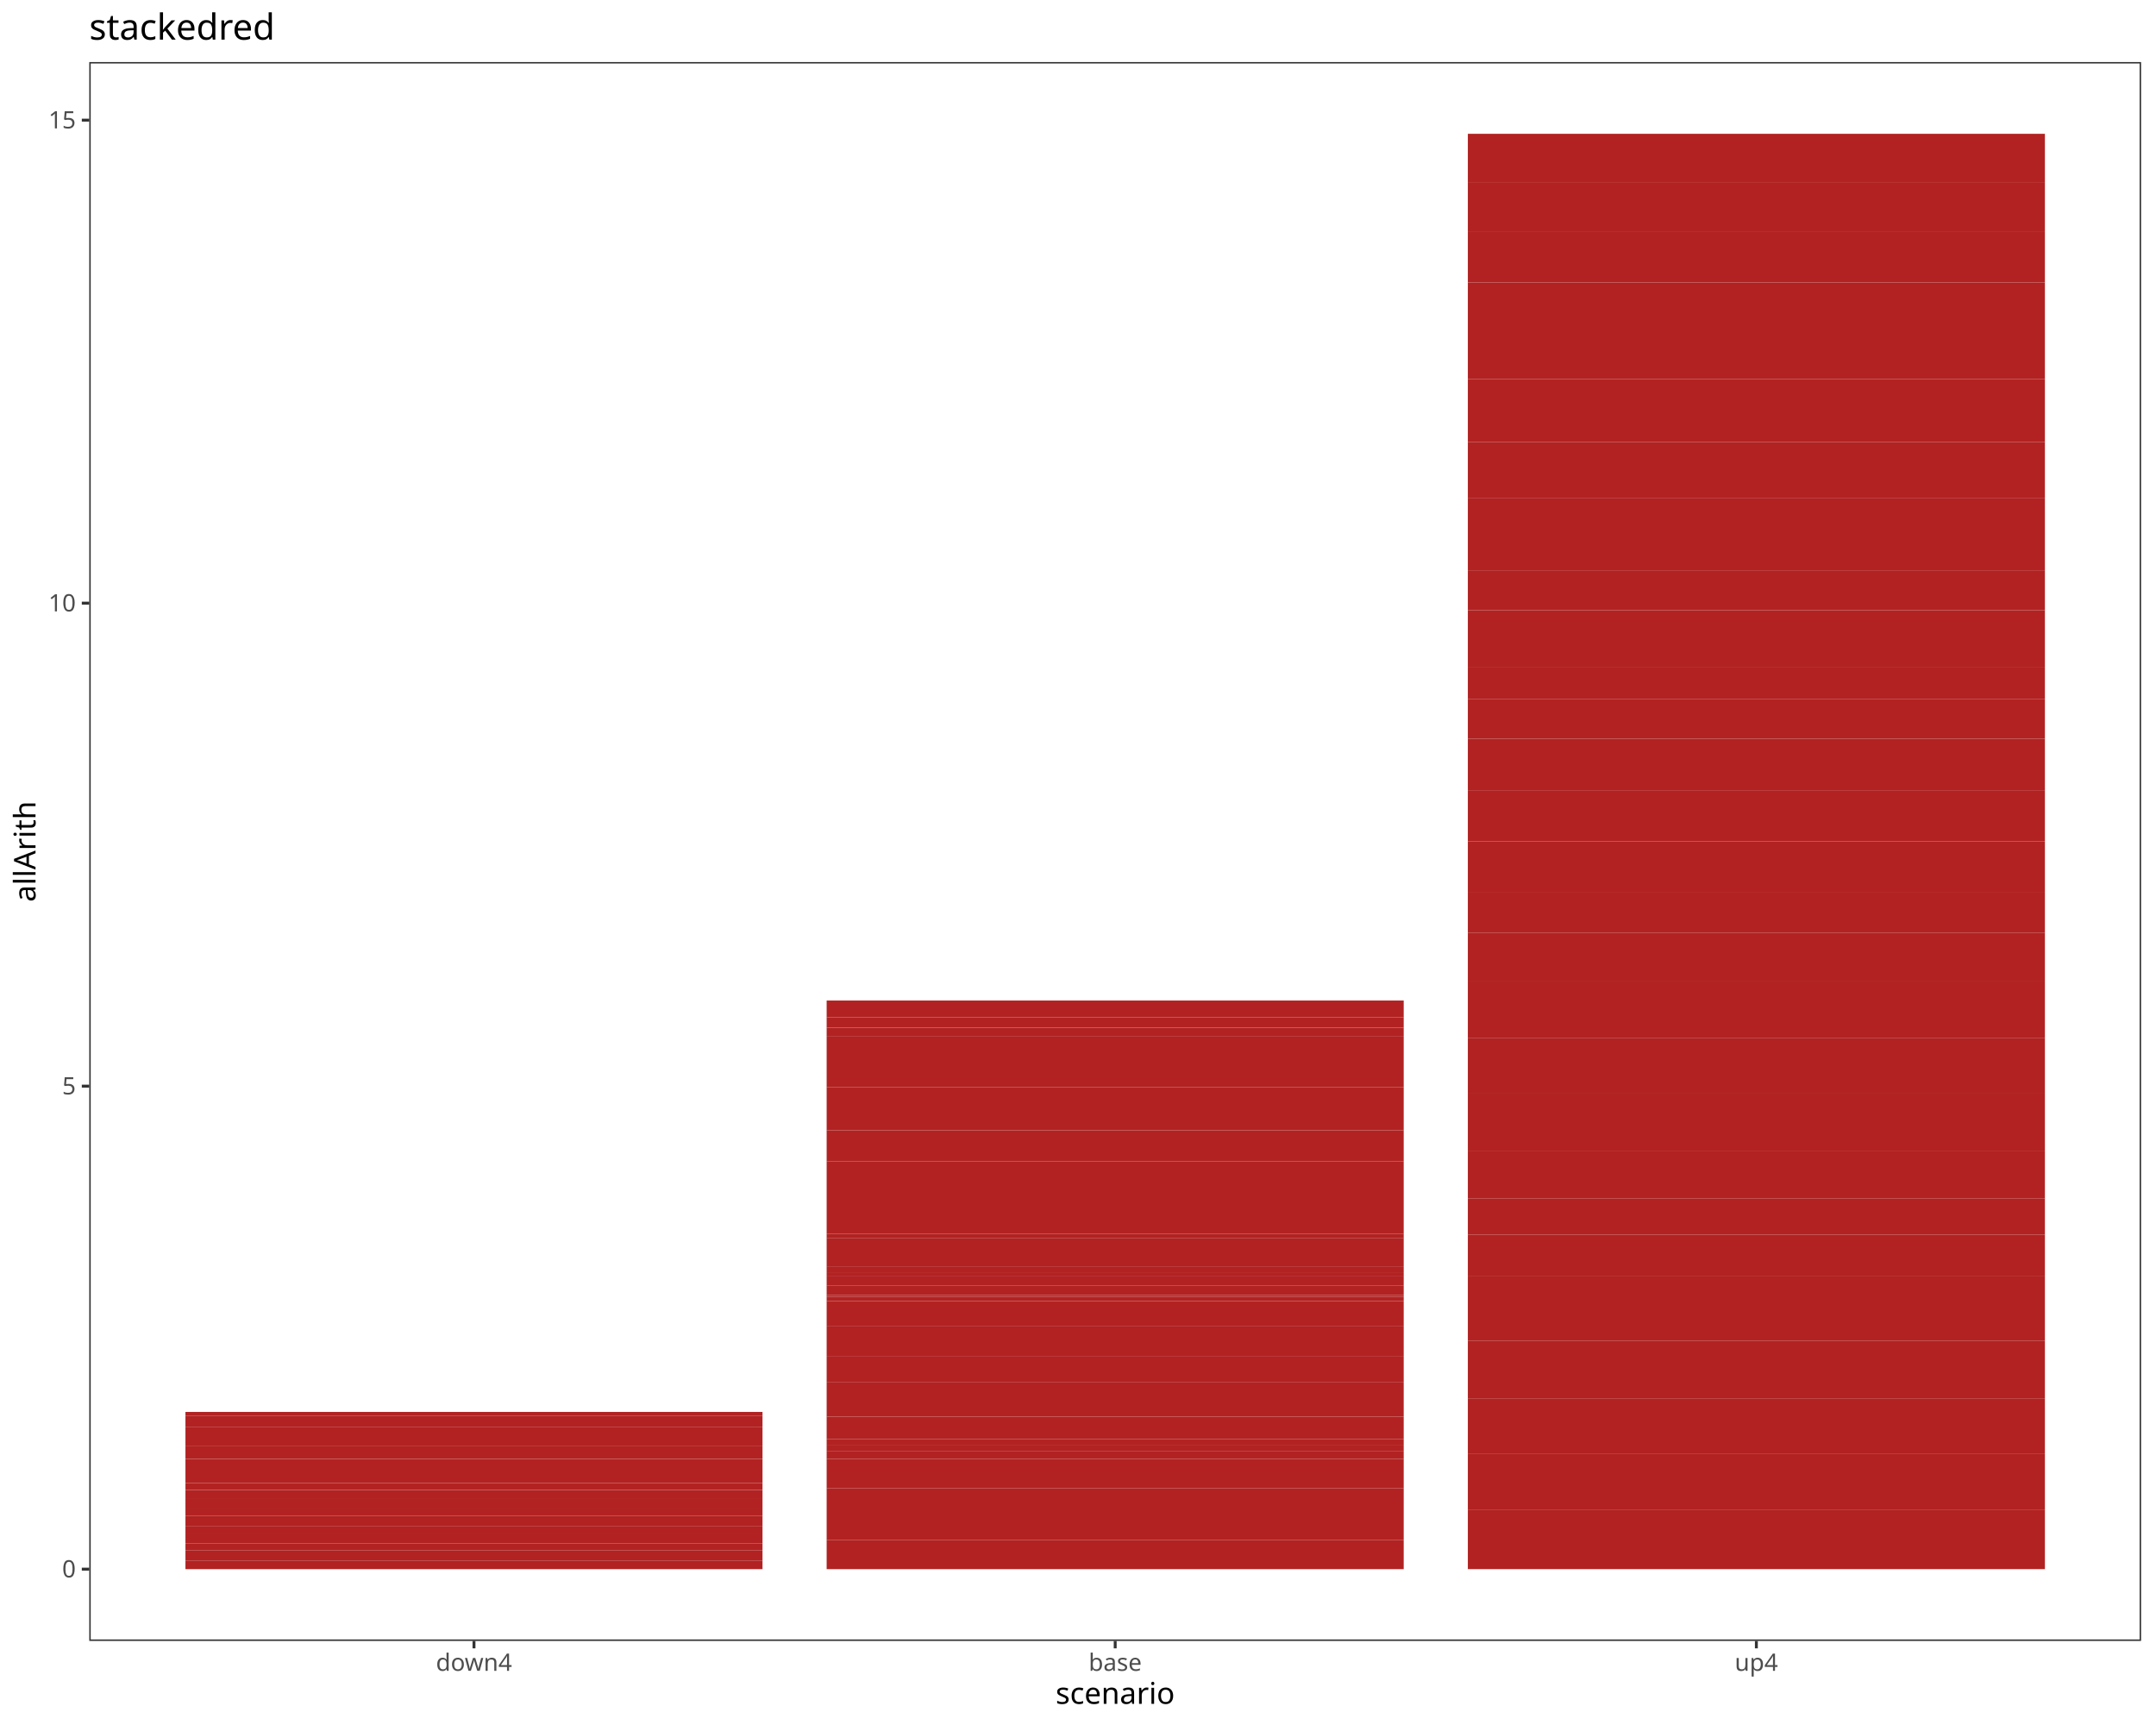
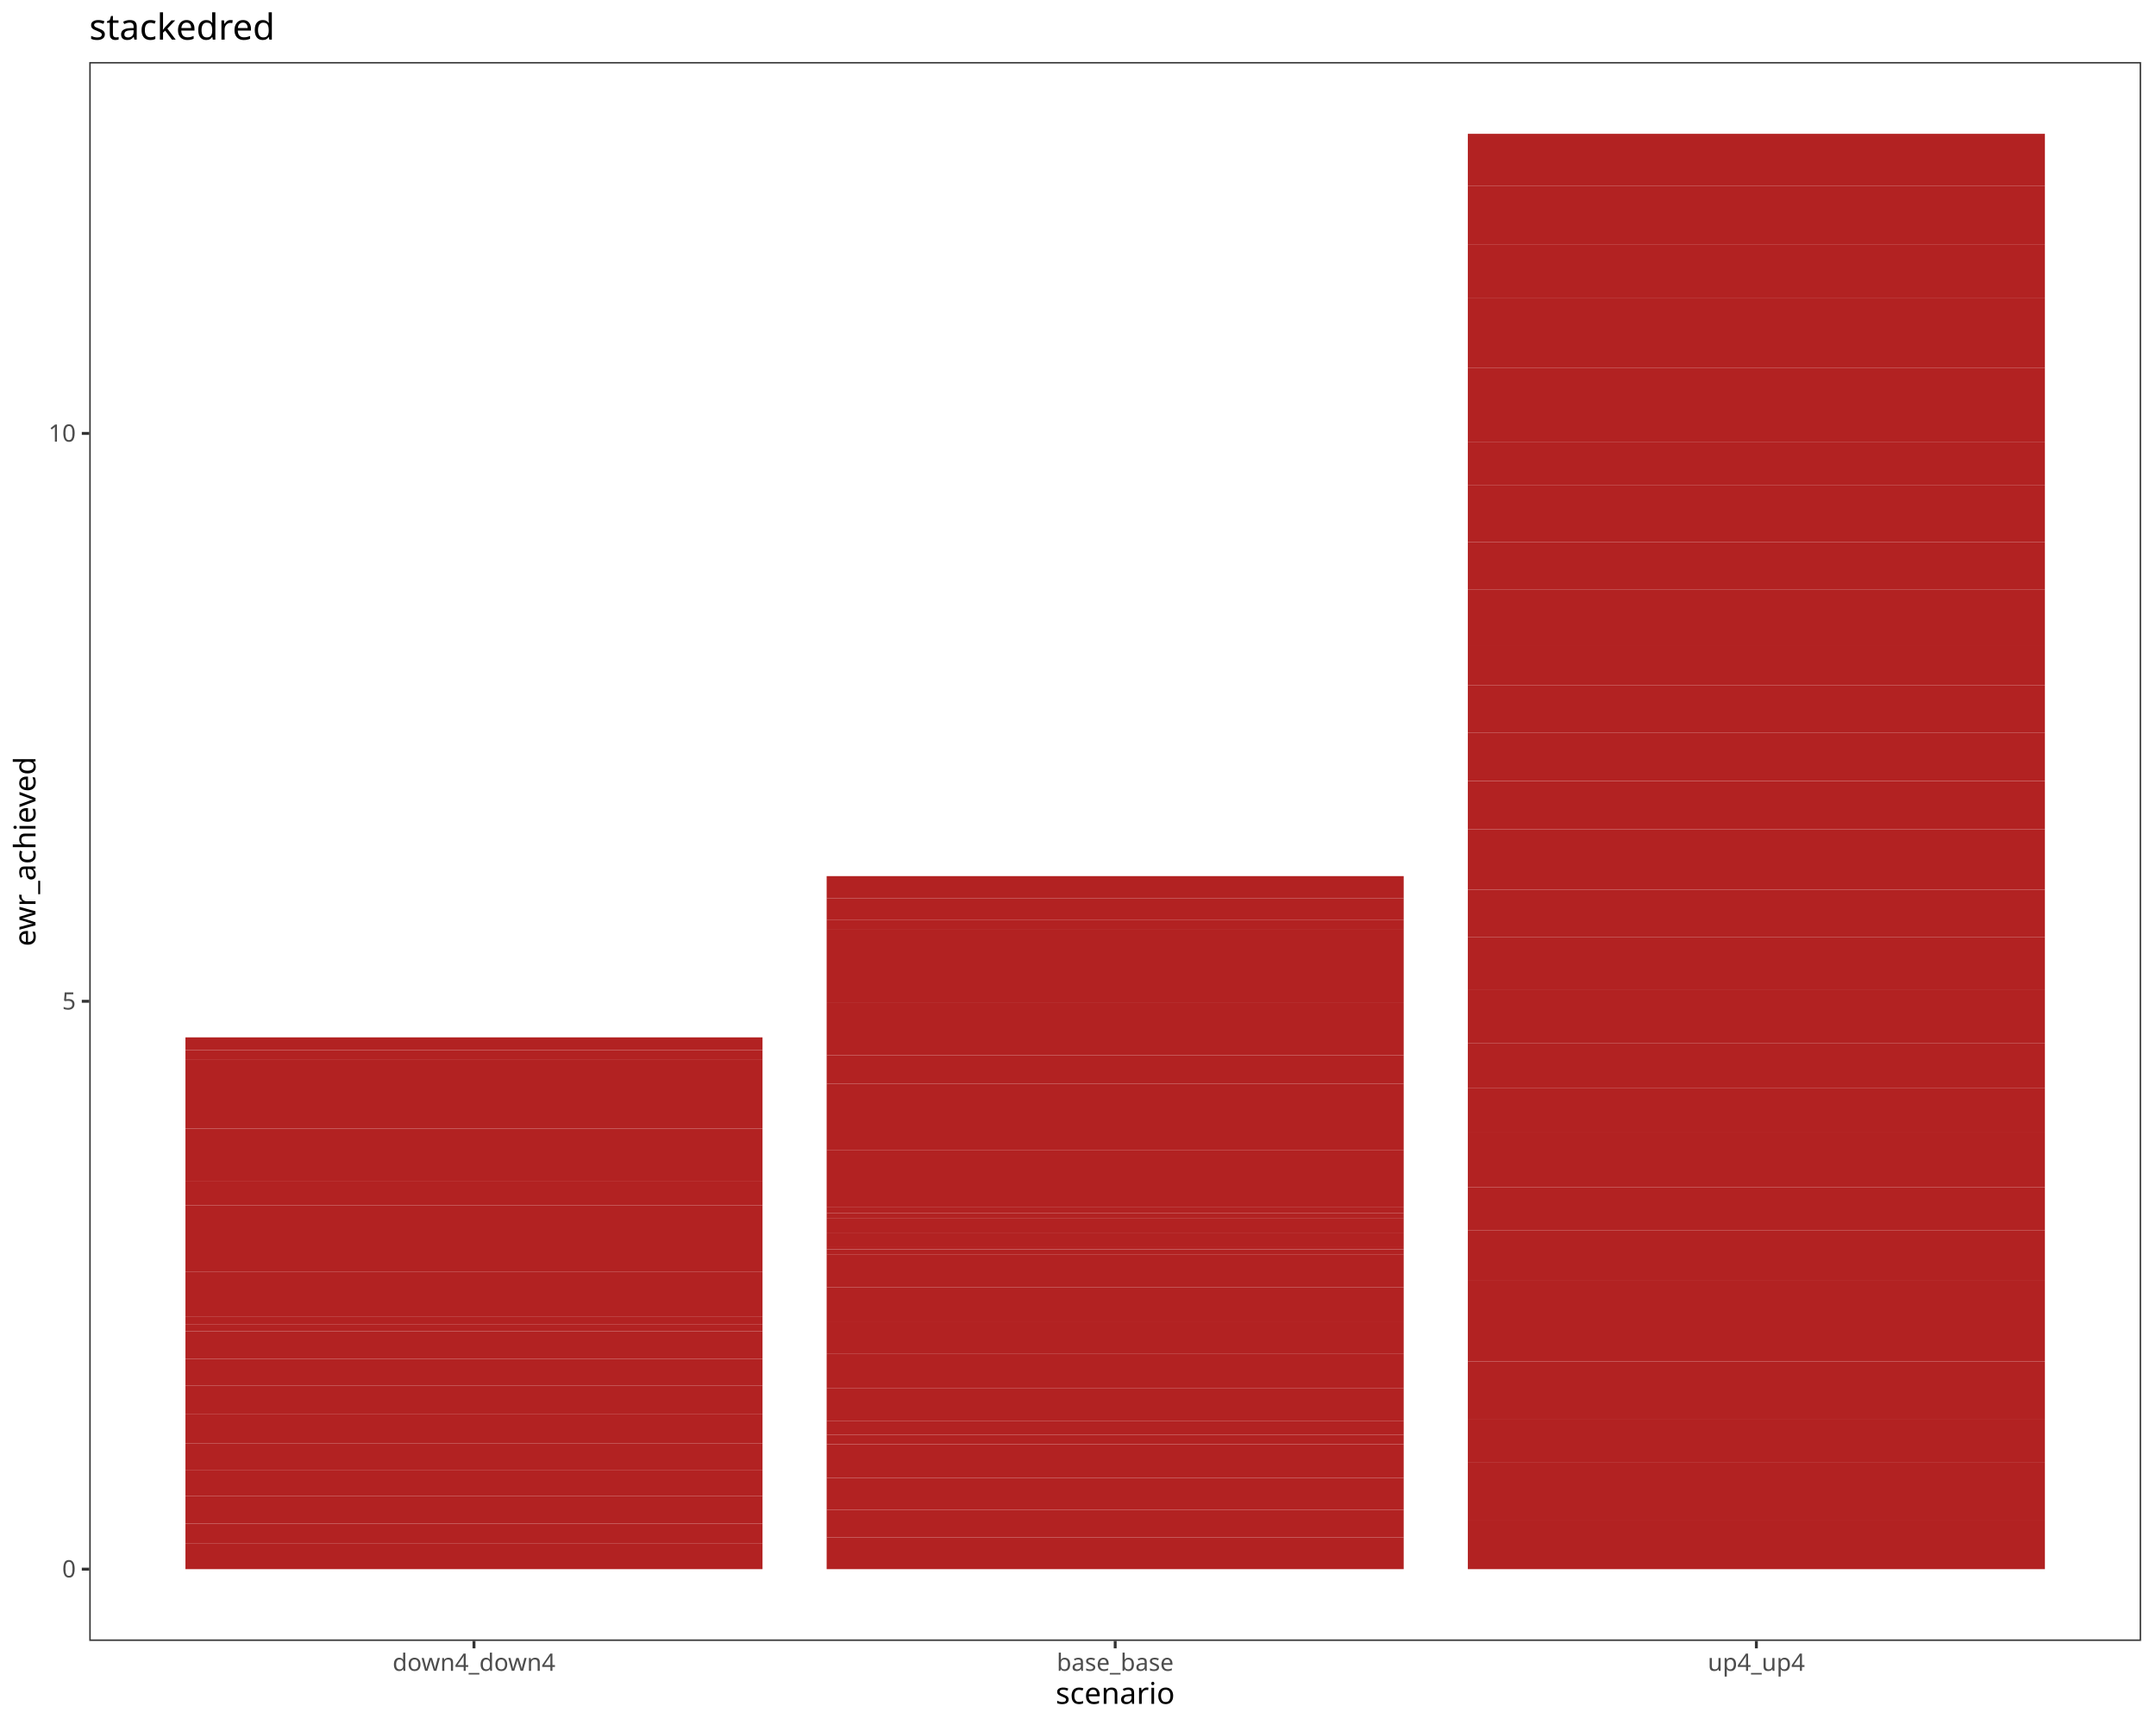
<svg xmlns="http://www.w3.org/2000/svg" class="svglite" data-engine-version="2.0" width="720.00pt" height="576.00pt" viewBox="0 0 720.00 576.00">
  <defs>
    <style type="text/css">
    .svglite line, .svglite polyline, .svglite polygon, .svglite path, .svglite rect, .svglite circle {
      fill: none;
      stroke: #000000;
      stroke-linecap: round;
      stroke-linejoin: round;
      stroke-miterlimit: 10.00;
    }
  </style>
  </defs>
  <rect width="100%" height="100%" style="stroke: none; fill: #FFFFFF;" />
  <defs>
    <clipPath id="cpMC4wMHw3MjAuMDB8MC4wMHw1NzYuMDA=">
      <rect x="0.00" y="0.00" width="720.00" height="576.00" />
    </clipPath>
  </defs>
  <g clip-path="url(#cpMC4wMHw3MjAuMDB8MC4wMHw1NzYuMDA=)">
    <rect x="0" y="0.00" width="720.00" height="576.00" style="stroke-width: 0.97; stroke: #FFFFFF; fill: #FFFFFF;" />
  </g>
  <defs>
    <clipPath id="cpMjkuODF8NzE1LjAyfDIwLjcxfDU0Ny45Mg==">
      <rect x="29.81" y="20.71" width="685.21" height="527.21" />
    </clipPath>
  </defs>
  <g clip-path="url(#cpMjkuODF8NzE1LjAyfDIwLjcxfDU0Ny45Mg==)">
    <rect x="29.81" y="20.71" width="685.21" height="527.21" style="stroke-width: 0.97; stroke: none; fill: #FFFFFF;" />
-     <rect x="276.06" y="514.29" width="192.71" height="9.67" style="stroke-width: 1.07; stroke: none; stroke-linecap: butt; stroke-linejoin: miter; fill: #B22222;" />
-     <rect x="276.06" y="505.44" width="192.71" height="8.84" style="stroke-width: 1.07; stroke: none; stroke-linecap: butt; stroke-linejoin: miter; fill: #B22222;" />
-     <rect x="276.06" y="496.90" width="192.71" height="8.54" style="stroke-width: 1.07; stroke: none; stroke-linecap: butt; stroke-linejoin: miter; fill: #B22222;" />
-     <rect x="276.06" y="487.17" width="192.71" height="9.73" style="stroke-width: 1.07; stroke: none; stroke-linecap: butt; stroke-linejoin: miter; fill: #B22222;" />
-     <rect x="276.06" y="484.47" width="192.71" height="2.70" style="stroke-width: 1.07; stroke: none; stroke-linecap: butt; stroke-linejoin: miter; fill: #B22222;" />
-     <rect x="276.06" y="482.67" width="192.71" height="1.80" style="stroke-width: 1.07; stroke: none; stroke-linecap: butt; stroke-linejoin: miter; fill: #B22222;" />
-     <rect x="276.06" y="480.52" width="192.71" height="2.15" style="stroke-width: 1.07; stroke: none; stroke-linecap: butt; stroke-linejoin: miter; fill: #B22222;" />
-     <rect x="276.06" y="473.05" width="192.71" height="7.48" style="stroke-width: 1.07; stroke: none; stroke-linecap: butt; stroke-linejoin: miter; fill: #B22222;" />
-     <rect x="276.06" y="461.43" width="192.71" height="11.62" style="stroke-width: 1.07; stroke: none; stroke-linecap: butt; stroke-linejoin: miter; fill: #B22222;" />
-     <rect x="276.06" y="452.99" width="192.71" height="8.44" style="stroke-width: 1.07; stroke: none; stroke-linecap: butt; stroke-linejoin: miter; fill: #B22222;" />
-     <rect x="276.06" y="442.70" width="192.71" height="10.29" style="stroke-width: 1.07; stroke: none; stroke-linecap: butt; stroke-linejoin: miter; fill: #B22222;" />
-     <rect x="276.06" y="434.44" width="192.71" height="8.26" style="stroke-width: 1.07; stroke: none; stroke-linecap: butt; stroke-linejoin: miter; fill: #B22222;" />
-     <rect x="276.06" y="433.03" width="192.71" height="1.41" style="stroke-width: 1.07; stroke: none; stroke-linecap: butt; stroke-linejoin: miter; fill: #B22222;" />
-     <rect x="276.06" y="432.43" width="192.71" height="0.60" style="stroke-width: 1.07; stroke: none; stroke-linecap: butt; stroke-linejoin: miter; fill: #B22222;" />
-     <rect x="276.06" y="429.33" width="192.71" height="3.11" style="stroke-width: 1.07; stroke: none; stroke-linecap: butt; stroke-linejoin: miter; fill: #B22222;" />
-     <rect x="276.06" y="426.22" width="192.71" height="3.11" style="stroke-width: 1.07; stroke: none; stroke-linecap: butt; stroke-linejoin: miter; fill: #B22222;" />
-     <rect x="276.06" y="424.81" width="192.71" height="1.41" style="stroke-width: 1.07; stroke: none; stroke-linecap: butt; stroke-linejoin: miter; fill: #B22222;" />
-     <rect x="276.06" y="423.02" width="192.71" height="1.78" style="stroke-width: 1.07; stroke: none; stroke-linecap: butt; stroke-linejoin: miter; fill: #B22222;" />
-     <rect x="276.06" y="413.35" width="192.71" height="9.68" style="stroke-width: 1.07; stroke: none; stroke-linecap: butt; stroke-linejoin: miter; fill: #B22222;" />
-     <rect x="276.06" y="411.94" width="192.71" height="1.41" style="stroke-width: 1.07; stroke: none; stroke-linecap: butt; stroke-linejoin: miter; fill: #B22222;" />
-     <rect x="276.06" y="387.75" width="192.71" height="24.19" style="stroke-width: 1.07; stroke: none; stroke-linecap: butt; stroke-linejoin: miter; fill: #B22222;" />
-     <rect x="276.06" y="377.44" width="192.71" height="10.31" style="stroke-width: 1.07; stroke: none; stroke-linecap: butt; stroke-linejoin: miter; fill: #B22222;" />
-     <rect x="276.06" y="362.98" width="192.71" height="14.46" style="stroke-width: 1.07; stroke: none; stroke-linecap: butt; stroke-linejoin: miter; fill: #B22222;" />
-     <rect x="276.06" y="345.93" width="192.71" height="17.05" style="stroke-width: 1.07; stroke: none; stroke-linecap: butt; stroke-linejoin: miter; fill: #B22222;" />
-     <rect x="276.06" y="343.16" width="192.71" height="2.77" style="stroke-width: 1.07; stroke: none; stroke-linecap: butt; stroke-linejoin: miter; fill: #B22222;" />
-     <rect x="276.06" y="339.67" width="192.71" height="3.48" style="stroke-width: 1.07; stroke: none; stroke-linecap: butt; stroke-linejoin: miter; fill: #B22222;" />
-     <rect x="276.06" y="334.09" width="192.71" height="5.58" style="stroke-width: 1.07; stroke: none; stroke-linecap: butt; stroke-linejoin: miter; fill: #B22222;" />
-     <rect x="61.93" y="521.20" width="192.71" height="2.76" style="stroke-width: 1.07; stroke: none; stroke-linecap: butt; stroke-linejoin: miter; fill: #B22222;" />
-     <rect x="61.93" y="517.75" width="192.71" height="3.45" style="stroke-width: 1.07; stroke: none; stroke-linecap: butt; stroke-linejoin: miter; fill: #B22222;" />
-     <rect x="61.93" y="515.33" width="192.71" height="2.41" style="stroke-width: 1.07; stroke: none; stroke-linecap: butt; stroke-linejoin: miter; fill: #B22222;" />
-     <rect x="61.93" y="512.35" width="192.71" height="2.99" style="stroke-width: 1.07; stroke: none; stroke-linecap: butt; stroke-linejoin: miter; fill: #B22222;" />
-     <rect x="61.93" y="512.35" width="192.71" height="0.00" style="stroke-width: 1.07; stroke: none; stroke-linecap: butt; stroke-linejoin: miter; fill: #B22222;" />
-     <rect x="61.93" y="512.35" width="192.71" height="0.00" style="stroke-width: 1.07; stroke: none; stroke-linecap: butt; stroke-linejoin: miter; fill: #B22222;" />
-     <rect x="61.93" y="512.35" width="192.71" height="0.00" style="stroke-width: 1.07; stroke: none; stroke-linecap: butt; stroke-linejoin: miter; fill: #B22222;" />
-     <rect x="61.93" y="509.71" width="192.71" height="2.64" style="stroke-width: 1.07; stroke: none; stroke-linecap: butt; stroke-linejoin: miter; fill: #B22222;" />
-     <rect x="61.93" y="506.11" width="192.71" height="3.60" style="stroke-width: 1.07; stroke: none; stroke-linecap: butt; stroke-linejoin: miter; fill: #B22222;" />
-     <rect x="61.93" y="503.71" width="192.71" height="2.40" style="stroke-width: 1.07; stroke: none; stroke-linecap: butt; stroke-linejoin: miter; fill: #B22222;" />
-     <rect x="61.93" y="500.54" width="192.71" height="3.17" style="stroke-width: 1.07; stroke: none; stroke-linecap: butt; stroke-linejoin: miter; fill: #B22222;" />
-     <rect x="61.93" y="497.53" width="192.71" height="3.01" style="stroke-width: 1.07; stroke: none; stroke-linecap: butt; stroke-linejoin: miter; fill: #B22222;" />
-     <rect x="61.93" y="497.53" width="192.71" height="0.00" style="stroke-width: 1.07; stroke: none; stroke-linecap: butt; stroke-linejoin: miter; fill: #B22222;" />
-     <rect x="61.93" y="497.53" width="192.71" height="0.00" style="stroke-width: 1.07; stroke: none; stroke-linecap: butt; stroke-linejoin: miter; fill: #B22222;" />
-     <rect x="61.93" y="497.53" width="192.71" height="0.00" style="stroke-width: 1.07; stroke: none; stroke-linecap: butt; stroke-linejoin: miter; fill: #B22222;" />
-     <rect x="61.93" y="497.53" width="192.71" height="0.00" style="stroke-width: 1.07; stroke: none; stroke-linecap: butt; stroke-linejoin: miter; fill: #B22222;" />
-     <rect x="61.93" y="497.53" width="192.71" height="0.00" style="stroke-width: 1.07; stroke: none; stroke-linecap: butt; stroke-linejoin: miter; fill: #B22222;" />
-     <rect x="61.93" y="497.53" width="192.71" height="0.00" style="stroke-width: 1.07; stroke: none; stroke-linecap: butt; stroke-linejoin: miter; fill: #B22222;" />
-     <rect x="61.93" y="495.21" width="192.71" height="2.31" style="stroke-width: 1.07; stroke: none; stroke-linecap: butt; stroke-linejoin: miter; fill: #B22222;" />
-     <rect x="61.93" y="495.21" width="192.71" height="0.00" style="stroke-width: 1.07; stroke: none; stroke-linecap: butt; stroke-linejoin: miter; fill: #B22222;" />
-     <rect x="61.93" y="487.15" width="192.71" height="8.06" style="stroke-width: 1.07; stroke: none; stroke-linecap: butt; stroke-linejoin: miter; fill: #B22222;" />
-     <rect x="61.93" y="482.94" width="192.71" height="4.20" style="stroke-width: 1.07; stroke: none; stroke-linecap: butt; stroke-linejoin: miter; fill: #B22222;" />
-     <rect x="61.93" y="476.41" width="192.71" height="6.53" style="stroke-width: 1.07; stroke: none; stroke-linecap: butt; stroke-linejoin: miter; fill: #B22222;" />
-     <rect x="61.93" y="472.81" width="192.71" height="3.60" style="stroke-width: 1.07; stroke: none; stroke-linecap: butt; stroke-linejoin: miter; fill: #B22222;" />
-     <rect x="61.93" y="472.81" width="192.71" height="0.00" style="stroke-width: 1.07; stroke: none; stroke-linecap: butt; stroke-linejoin: miter; fill: #B22222;" />
-     <rect x="61.93" y="472.81" width="192.71" height="0.00" style="stroke-width: 1.07; stroke: none; stroke-linecap: butt; stroke-linejoin: miter; fill: #B22222;" />
-     <rect x="61.93" y="471.46" width="192.71" height="1.35" style="stroke-width: 1.07; stroke: none; stroke-linecap: butt; stroke-linejoin: miter; fill: #B22222;" />
-     <rect x="490.19" y="504.23" width="192.71" height="19.72" style="stroke-width: 1.07; stroke: none; stroke-linecap: butt; stroke-linejoin: miter; fill: #B22222;" />
-     <rect x="490.19" y="485.32" width="192.71" height="18.92" style="stroke-width: 1.07; stroke: none; stroke-linecap: butt; stroke-linejoin: miter; fill: #B22222;" />
-     <rect x="490.19" y="466.91" width="192.71" height="18.40" style="stroke-width: 1.07; stroke: none; stroke-linecap: butt; stroke-linejoin: miter; fill: #B22222;" />
-     <rect x="490.19" y="447.75" width="192.71" height="19.16" style="stroke-width: 1.07; stroke: none; stroke-linecap: butt; stroke-linejoin: miter; fill: #B22222;" />
-     <rect x="490.19" y="426.22" width="192.71" height="21.53" style="stroke-width: 1.07; stroke: none; stroke-linecap: butt; stroke-linejoin: miter; fill: #B22222;" />
-     <rect x="490.19" y="412.31" width="192.71" height="13.91" style="stroke-width: 1.07; stroke: none; stroke-linecap: butt; stroke-linejoin: miter; fill: #B22222;" />
-     <rect x="490.19" y="400.12" width="192.71" height="12.19" style="stroke-width: 1.07; stroke: none; stroke-linecap: butt; stroke-linejoin: miter; fill: #B22222;" />
-     <rect x="490.19" y="384.21" width="192.71" height="15.91" style="stroke-width: 1.07; stroke: none; stroke-linecap: butt; stroke-linejoin: miter; fill: #B22222;" />
-     <rect x="490.19" y="364.90" width="192.71" height="19.31" style="stroke-width: 1.07; stroke: none; stroke-linecap: butt; stroke-linejoin: miter; fill: #B22222;" />
-     <rect x="490.19" y="346.69" width="192.71" height="18.21" style="stroke-width: 1.07; stroke: none; stroke-linecap: butt; stroke-linejoin: miter; fill: #B22222;" />
-     <rect x="490.19" y="327.46" width="192.71" height="19.23" style="stroke-width: 1.07; stroke: none; stroke-linecap: butt; stroke-linejoin: miter; fill: #B22222;" />
-     <rect x="490.19" y="311.41" width="192.71" height="16.05" style="stroke-width: 1.07; stroke: none; stroke-linecap: butt; stroke-linejoin: miter; fill: #B22222;" />
-     <rect x="490.19" y="298.06" width="192.71" height="13.34" style="stroke-width: 1.07; stroke: none; stroke-linecap: butt; stroke-linejoin: miter; fill: #B22222;" />
-     <rect x="490.19" y="280.98" width="192.71" height="17.09" style="stroke-width: 1.07; stroke: none; stroke-linecap: butt; stroke-linejoin: miter; fill: #B22222;" />
-     <rect x="490.19" y="263.85" width="192.71" height="17.13" style="stroke-width: 1.07; stroke: none; stroke-linecap: butt; stroke-linejoin: miter; fill: #B22222;" />
-     <rect x="490.19" y="246.72" width="192.71" height="17.13" style="stroke-width: 1.07; stroke: none; stroke-linecap: butt; stroke-linejoin: miter; fill: #B22222;" />
-     <rect x="490.19" y="233.37" width="192.71" height="13.34" style="stroke-width: 1.07; stroke: none; stroke-linecap: butt; stroke-linejoin: miter; fill: #B22222;" />
-     <rect x="490.19" y="222.64" width="192.71" height="10.74" style="stroke-width: 1.07; stroke: none; stroke-linecap: butt; stroke-linejoin: miter; fill: #B22222;" />
-     <rect x="490.19" y="203.75" width="192.71" height="18.89" style="stroke-width: 1.07; stroke: none; stroke-linecap: butt; stroke-linejoin: miter; fill: #B22222;" />
-     <rect x="490.19" y="190.41" width="192.71" height="13.34" style="stroke-width: 1.07; stroke: none; stroke-linecap: butt; stroke-linejoin: miter; fill: #B22222;" />
-     <rect x="490.19" y="166.22" width="192.71" height="24.19" style="stroke-width: 1.07; stroke: none; stroke-linecap: butt; stroke-linejoin: miter; fill: #B22222;" />
-     <rect x="490.19" y="147.56" width="192.71" height="18.65" style="stroke-width: 1.07; stroke: none; stroke-linecap: butt; stroke-linejoin: miter; fill: #B22222;" />
-     <rect x="490.19" y="126.55" width="192.71" height="21.01" style="stroke-width: 1.07; stroke: none; stroke-linecap: butt; stroke-linejoin: miter; fill: #B22222;" />
-     <rect x="490.19" y="94.30" width="192.71" height="32.26" style="stroke-width: 1.07; stroke: none; stroke-linecap: butt; stroke-linejoin: miter; fill: #B22222;" />
-     <rect x="490.19" y="77.20" width="192.71" height="17.10" style="stroke-width: 1.07; stroke: none; stroke-linecap: butt; stroke-linejoin: miter; fill: #B22222;" />
-     <rect x="490.19" y="60.79" width="192.71" height="16.40" style="stroke-width: 1.07; stroke: none; stroke-linecap: butt; stroke-linejoin: miter; fill: #B22222;" />
-     <rect x="490.19" y="44.68" width="192.71" height="16.12" style="stroke-width: 1.07; stroke: none; stroke-linecap: butt; stroke-linejoin: miter; fill: #B22222;" />
+     <rect x="276.06" y="513.36" width="192.71" height="10.60" style="stroke-width: 1.07; stroke: none; stroke-linecap: butt; stroke-linejoin: miter; fill: #B22222;" />
+     <rect x="276.06" y="504.16" width="192.71" height="9.20" style="stroke-width: 1.07; stroke: none; stroke-linecap: butt; stroke-linejoin: miter; fill: #B22222;" />
+     <rect x="276.06" y="493.50" width="192.71" height="10.66" style="stroke-width: 1.07; stroke: none; stroke-linecap: butt; stroke-linejoin: miter; fill: #B22222;" />
+     <rect x="276.06" y="482.23" width="192.71" height="11.27" style="stroke-width: 1.07; stroke: none; stroke-linecap: butt; stroke-linejoin: miter; fill: #B22222;" />
+     <rect x="276.06" y="479.05" width="192.71" height="3.17" style="stroke-width: 1.07; stroke: none; stroke-linecap: butt; stroke-linejoin: miter; fill: #B22222;" />
+     <rect x="276.06" y="476.93" width="192.71" height="2.12" style="stroke-width: 1.07; stroke: none; stroke-linecap: butt; stroke-linejoin: miter; fill: #B22222;" />
+     <rect x="276.06" y="474.41" width="192.71" height="2.53" style="stroke-width: 1.07; stroke: none; stroke-linecap: butt; stroke-linejoin: miter; fill: #B22222;" />
+     <rect x="276.06" y="463.47" width="192.71" height="10.94" style="stroke-width: 1.07; stroke: none; stroke-linecap: butt; stroke-linejoin: miter; fill: #B22222;" />
+     <rect x="276.06" y="452.12" width="192.71" height="11.35" style="stroke-width: 1.07; stroke: none; stroke-linecap: butt; stroke-linejoin: miter; fill: #B22222;" />
+     <rect x="276.06" y="441.22" width="192.71" height="10.89" style="stroke-width: 1.07; stroke: none; stroke-linecap: butt; stroke-linejoin: miter; fill: #B22222;" />
+     <rect x="276.06" y="429.88" width="192.71" height="11.34" style="stroke-width: 1.07; stroke: none; stroke-linecap: butt; stroke-linejoin: miter; fill: #B22222;" />
+     <rect x="276.06" y="418.81" width="192.71" height="11.07" style="stroke-width: 1.07; stroke: none; stroke-linecap: butt; stroke-linejoin: miter; fill: #B22222;" />
+     <rect x="276.06" y="417.16" width="192.71" height="1.66" style="stroke-width: 1.07; stroke: none; stroke-linecap: butt; stroke-linejoin: miter; fill: #B22222;" />
+     <rect x="276.06" y="416.44" width="192.71" height="0.71" style="stroke-width: 1.07; stroke: none; stroke-linecap: butt; stroke-linejoin: miter; fill: #B22222;" />
+     <rect x="276.06" y="411.57" width="192.71" height="4.87" style="stroke-width: 1.07; stroke: none; stroke-linecap: butt; stroke-linejoin: miter; fill: #B22222;" />
+     <rect x="276.06" y="406.70" width="192.71" height="4.87" style="stroke-width: 1.07; stroke: none; stroke-linecap: butt; stroke-linejoin: miter; fill: #B22222;" />
+     <rect x="276.06" y="405.04" width="192.71" height="1.66" style="stroke-width: 1.07; stroke: none; stroke-linecap: butt; stroke-linejoin: miter; fill: #B22222;" />
+     <rect x="276.06" y="402.95" width="192.71" height="2.10" style="stroke-width: 1.07; stroke: none; stroke-linecap: butt; stroke-linejoin: miter; fill: #B22222;" />
+     <rect x="276.06" y="385.63" width="192.71" height="17.32" style="stroke-width: 1.07; stroke: none; stroke-linecap: butt; stroke-linejoin: miter; fill: #B22222;" />
+     <rect x="276.06" y="383.97" width="192.71" height="1.66" style="stroke-width: 1.07; stroke: none; stroke-linecap: butt; stroke-linejoin: miter; fill: #B22222;" />
+     <rect x="276.06" y="361.85" width="192.71" height="22.12" style="stroke-width: 1.07; stroke: none; stroke-linecap: butt; stroke-linejoin: miter; fill: #B22222;" />
+     <rect x="276.06" y="352.35" width="192.71" height="9.50" style="stroke-width: 1.07; stroke: none; stroke-linecap: butt; stroke-linejoin: miter; fill: #B22222;" />
+     <rect x="276.06" y="334.67" width="192.71" height="17.68" style="stroke-width: 1.07; stroke: none; stroke-linecap: butt; stroke-linejoin: miter; fill: #B22222;" />
+     <rect x="276.06" y="310.44" width="192.71" height="24.22" style="stroke-width: 1.07; stroke: none; stroke-linecap: butt; stroke-linejoin: miter; fill: #B22222;" />
+     <rect x="276.06" y="307.24" width="192.71" height="3.21" style="stroke-width: 1.07; stroke: none; stroke-linecap: butt; stroke-linejoin: miter; fill: #B22222;" />
+     <rect x="276.06" y="299.99" width="192.71" height="7.24" style="stroke-width: 1.07; stroke: none; stroke-linecap: butt; stroke-linejoin: miter; fill: #B22222;" />
+     <rect x="276.06" y="292.55" width="192.71" height="7.44" style="stroke-width: 1.07; stroke: none; stroke-linecap: butt; stroke-linejoin: miter; fill: #B22222;" />
+     <rect x="61.93" y="515.46" width="192.71" height="8.50" style="stroke-width: 1.07; stroke: none; stroke-linecap: butt; stroke-linejoin: miter; fill: #B22222;" />
+     <rect x="61.93" y="508.75" width="192.71" height="6.71" style="stroke-width: 1.07; stroke: none; stroke-linecap: butt; stroke-linejoin: miter; fill: #B22222;" />
+     <rect x="61.93" y="499.50" width="192.71" height="9.25" style="stroke-width: 1.07; stroke: none; stroke-linecap: butt; stroke-linejoin: miter; fill: #B22222;" />
+     <rect x="61.93" y="490.80" width="192.71" height="8.70" style="stroke-width: 1.07; stroke: none; stroke-linecap: butt; stroke-linejoin: miter; fill: #B22222;" />
+     <rect x="61.93" y="490.80" width="192.71" height="0.00" style="stroke-width: 1.07; stroke: none; stroke-linecap: butt; stroke-linejoin: miter; fill: #B22222;" />
+     <rect x="61.93" y="490.80" width="192.71" height="0.00" style="stroke-width: 1.07; stroke: none; stroke-linecap: butt; stroke-linejoin: miter; fill: #B22222;" />
+     <rect x="61.93" y="490.80" width="192.71" height="0.00" style="stroke-width: 1.07; stroke: none; stroke-linecap: butt; stroke-linejoin: miter; fill: #B22222;" />
+     <rect x="61.93" y="481.92" width="192.71" height="8.88" style="stroke-width: 1.07; stroke: none; stroke-linecap: butt; stroke-linejoin: miter; fill: #B22222;" />
+     <rect x="61.93" y="472.27" width="192.71" height="9.65" style="stroke-width: 1.07; stroke: none; stroke-linecap: butt; stroke-linejoin: miter; fill: #B22222;" />
+     <rect x="61.93" y="462.70" width="192.71" height="9.57" style="stroke-width: 1.07; stroke: none; stroke-linecap: butt; stroke-linejoin: miter; fill: #B22222;" />
+     <rect x="61.93" y="453.72" width="192.71" height="8.99" style="stroke-width: 1.07; stroke: none; stroke-linecap: butt; stroke-linejoin: miter; fill: #B22222;" />
+     <rect x="61.93" y="444.55" width="192.71" height="9.17" style="stroke-width: 1.07; stroke: none; stroke-linecap: butt; stroke-linejoin: miter; fill: #B22222;" />
+     <rect x="61.93" y="444.55" width="192.71" height="0.00" style="stroke-width: 1.07; stroke: none; stroke-linecap: butt; stroke-linejoin: miter; fill: #B22222;" />
+     <rect x="61.93" y="444.55" width="192.71" height="0.00" style="stroke-width: 1.07; stroke: none; stroke-linecap: butt; stroke-linejoin: miter; fill: #B22222;" />
+     <rect x="61.93" y="442.14" width="192.71" height="2.41" style="stroke-width: 1.07; stroke: none; stroke-linecap: butt; stroke-linejoin: miter; fill: #B22222;" />
+     <rect x="61.93" y="439.73" width="192.71" height="2.41" style="stroke-width: 1.07; stroke: none; stroke-linecap: butt; stroke-linejoin: miter; fill: #B22222;" />
+     <rect x="61.93" y="439.73" width="192.71" height="0.00" style="stroke-width: 1.07; stroke: none; stroke-linecap: butt; stroke-linejoin: miter; fill: #B22222;" />
+     <rect x="61.93" y="439.73" width="192.71" height="0.00" style="stroke-width: 1.07; stroke: none; stroke-linecap: butt; stroke-linejoin: miter; fill: #B22222;" />
+     <rect x="61.93" y="424.58" width="192.71" height="15.15" style="stroke-width: 1.07; stroke: none; stroke-linecap: butt; stroke-linejoin: miter; fill: #B22222;" />
+     <rect x="61.93" y="424.58" width="192.71" height="0.00" style="stroke-width: 1.07; stroke: none; stroke-linecap: butt; stroke-linejoin: miter; fill: #B22222;" />
+     <rect x="61.93" y="402.45" width="192.71" height="22.12" style="stroke-width: 1.07; stroke: none; stroke-linecap: butt; stroke-linejoin: miter; fill: #B22222;" />
+     <rect x="61.93" y="394.54" width="192.71" height="7.91" style="stroke-width: 1.07; stroke: none; stroke-linecap: butt; stroke-linejoin: miter; fill: #B22222;" />
+     <rect x="61.93" y="376.86" width="192.71" height="17.68" style="stroke-width: 1.07; stroke: none; stroke-linecap: butt; stroke-linejoin: miter; fill: #B22222;" />
+     <rect x="61.93" y="353.69" width="192.71" height="23.17" style="stroke-width: 1.07; stroke: none; stroke-linecap: butt; stroke-linejoin: miter; fill: #B22222;" />
+     <rect x="61.93" y="353.69" width="192.71" height="0.00" style="stroke-width: 1.07; stroke: none; stroke-linecap: butt; stroke-linejoin: miter; fill: #B22222;" />
+     <rect x="61.93" y="350.64" width="192.71" height="3.06" style="stroke-width: 1.07; stroke: none; stroke-linecap: butt; stroke-linejoin: miter; fill: #B22222;" />
+     <rect x="61.93" y="346.39" width="192.71" height="4.25" style="stroke-width: 1.07; stroke: none; stroke-linecap: butt; stroke-linejoin: miter; fill: #B22222;" />
+     <rect x="490.19" y="507.46" width="192.71" height="16.50" style="stroke-width: 1.07; stroke: none; stroke-linecap: butt; stroke-linejoin: miter; fill: #B22222;" />
+     <rect x="490.19" y="488.41" width="192.71" height="19.05" style="stroke-width: 1.07; stroke: none; stroke-linecap: butt; stroke-linejoin: miter; fill: #B22222;" />
+     <rect x="490.19" y="473.77" width="192.71" height="14.65" style="stroke-width: 1.07; stroke: none; stroke-linecap: butt; stroke-linejoin: miter; fill: #B22222;" />
+     <rect x="490.19" y="454.57" width="192.71" height="19.20" style="stroke-width: 1.07; stroke: none; stroke-linecap: butt; stroke-linejoin: miter; fill: #B22222;" />
+     <rect x="490.19" y="427.67" width="192.71" height="26.90" style="stroke-width: 1.07; stroke: none; stroke-linecap: butt; stroke-linejoin: miter; fill: #B22222;" />
+     <rect x="490.19" y="410.78" width="192.71" height="16.89" style="stroke-width: 1.07; stroke: none; stroke-linecap: butt; stroke-linejoin: miter; fill: #B22222;" />
+     <rect x="490.19" y="396.46" width="192.71" height="14.33" style="stroke-width: 1.07; stroke: none; stroke-linecap: butt; stroke-linejoin: miter; fill: #B22222;" />
+     <rect x="490.19" y="377.86" width="192.71" height="18.60" style="stroke-width: 1.07; stroke: none; stroke-linecap: butt; stroke-linejoin: miter; fill: #B22222;" />
+     <rect x="490.19" y="363.23" width="192.71" height="14.63" style="stroke-width: 1.07; stroke: none; stroke-linecap: butt; stroke-linejoin: miter; fill: #B22222;" />
+     <rect x="490.19" y="348.40" width="192.71" height="14.83" style="stroke-width: 1.07; stroke: none; stroke-linecap: butt; stroke-linejoin: miter; fill: #B22222;" />
+     <rect x="490.19" y="330.35" width="192.71" height="18.05" style="stroke-width: 1.07; stroke: none; stroke-linecap: butt; stroke-linejoin: miter; fill: #B22222;" />
+     <rect x="490.19" y="312.86" width="192.71" height="17.49" style="stroke-width: 1.07; stroke: none; stroke-linecap: butt; stroke-linejoin: miter; fill: #B22222;" />
+     <rect x="490.19" y="297.12" width="192.71" height="15.74" style="stroke-width: 1.07; stroke: none; stroke-linecap: butt; stroke-linejoin: miter; fill: #B22222;" />
+     <rect x="490.19" y="276.93" width="192.71" height="20.18" style="stroke-width: 1.07; stroke: none; stroke-linecap: butt; stroke-linejoin: miter; fill: #B22222;" />
+     <rect x="490.19" y="260.77" width="192.71" height="16.16" style="stroke-width: 1.07; stroke: none; stroke-linecap: butt; stroke-linejoin: miter; fill: #B22222;" />
+     <rect x="490.19" y="244.60" width="192.71" height="16.16" style="stroke-width: 1.07; stroke: none; stroke-linecap: butt; stroke-linejoin: miter; fill: #B22222;" />
+     <rect x="490.19" y="228.86" width="192.71" height="15.74" style="stroke-width: 1.07; stroke: none; stroke-linecap: butt; stroke-linejoin: miter; fill: #B22222;" />
+     <rect x="490.19" y="215.71" width="192.71" height="13.15" style="stroke-width: 1.07; stroke: none; stroke-linecap: butt; stroke-linejoin: miter; fill: #B22222;" />
+     <rect x="490.19" y="196.78" width="192.71" height="18.93" style="stroke-width: 1.07; stroke: none; stroke-linecap: butt; stroke-linejoin: miter; fill: #B22222;" />
+     <rect x="490.19" y="181.04" width="192.71" height="15.74" style="stroke-width: 1.07; stroke: none; stroke-linecap: butt; stroke-linejoin: miter; fill: #B22222;" />
+     <rect x="490.19" y="162.08" width="192.71" height="18.96" style="stroke-width: 1.07; stroke: none; stroke-linecap: butt; stroke-linejoin: miter; fill: #B22222;" />
+     <rect x="490.19" y="147.69" width="192.71" height="14.39" style="stroke-width: 1.07; stroke: none; stroke-linecap: butt; stroke-linejoin: miter; fill: #B22222;" />
+     <rect x="490.19" y="122.78" width="192.71" height="24.91" style="stroke-width: 1.07; stroke: none; stroke-linecap: butt; stroke-linejoin: miter; fill: #B22222;" />
+     <rect x="490.19" y="99.62" width="192.71" height="23.17" style="stroke-width: 1.07; stroke: none; stroke-linecap: butt; stroke-linejoin: miter; fill: #B22222;" />
+     <rect x="490.19" y="81.55" width="192.71" height="18.07" style="stroke-width: 1.07; stroke: none; stroke-linecap: butt; stroke-linejoin: miter; fill: #B22222;" />
+     <rect x="490.19" y="62.12" width="192.71" height="19.43" style="stroke-width: 1.07; stroke: none; stroke-linecap: butt; stroke-linejoin: miter; fill: #B22222;" />
+     <rect x="490.19" y="44.68" width="192.71" height="17.44" style="stroke-width: 1.07; stroke: none; stroke-linecap: butt; stroke-linejoin: miter; fill: #B22222;" />
    <rect x="29.81" y="20.71" width="685.21" height="527.21" style="stroke-width: 0.97; stroke: #333333;" />
  </g>
  <g clip-path="url(#cpMC4wMHw3MjAuMDB8MC4wMHw1NzYuMDA=)">
    <text x="25.33" y="526.71" text-anchor="end" style="font-size: 8.00px; fill: #4D4D4D; font-family: sans;" textLength="4.45px" lengthAdjust="spacingAndGlyphs">0</text>
-     <text x="25.33" y="365.43" text-anchor="end" style="font-size: 8.00px; fill: #4D4D4D; font-family: sans;" textLength="4.45px" lengthAdjust="spacingAndGlyphs">5</text>
-     <text x="25.33" y="204.15" text-anchor="end" style="font-size: 8.00px; fill: #4D4D4D; font-family: sans;" textLength="8.90px" lengthAdjust="spacingAndGlyphs">10</text>
-     <text x="25.33" y="42.87" text-anchor="end" style="font-size: 8.00px; fill: #4D4D4D; font-family: sans;" textLength="8.90px" lengthAdjust="spacingAndGlyphs">15</text>
+     <text x="25.33" y="337.09" text-anchor="end" style="font-size: 8.00px; fill: #4D4D4D; font-family: sans;" textLength="4.45px" lengthAdjust="spacingAndGlyphs">5</text>
+     <text x="25.33" y="147.47" text-anchor="end" style="font-size: 8.00px; fill: #4D4D4D; font-family: sans;" textLength="8.90px" lengthAdjust="spacingAndGlyphs">10</text>
    <polyline points="27.32,523.96 29.81,523.96 " style="stroke-width: 0.97; stroke: #333333; stroke-linecap: butt;" />
-     <polyline points="27.32,362.68 29.81,362.68 " style="stroke-width: 0.97; stroke: #333333; stroke-linecap: butt;" />
-     <polyline points="27.32,201.40 29.81,201.40 " style="stroke-width: 0.97; stroke: #333333; stroke-linecap: butt;" />
-     <polyline points="27.32,40.12 29.81,40.12 " style="stroke-width: 0.97; stroke: #333333; stroke-linecap: butt;" />
+     <polyline points="27.32,334.34 29.81,334.34 " style="stroke-width: 0.97; stroke: #333333; stroke-linecap: butt;" />
+     <polyline points="27.32,144.72 29.81,144.72 " style="stroke-width: 0.97; stroke: #333333; stroke-linecap: butt;" />
    <polyline points="158.29,550.41 158.29,547.92 " style="stroke-width: 0.97; stroke: #333333; stroke-linecap: butt;" />
    <polyline points="372.42,550.41 372.42,547.92 " style="stroke-width: 0.97; stroke: #333333; stroke-linecap: butt;" />
    <polyline points="586.54,550.41 586.54,547.92 " style="stroke-width: 0.97; stroke: #333333; stroke-linecap: butt;" />
-     <text x="158.29" y="557.91" text-anchor="middle" style="font-size: 8.00px; fill: #4D4D4D; font-family: sans;" textLength="23.58px" lengthAdjust="spacingAndGlyphs">down4</text>
-     <text x="372.42" y="557.91" text-anchor="middle" style="font-size: 8.00px; fill: #4D4D4D; font-family: sans;" textLength="17.35px" lengthAdjust="spacingAndGlyphs">base</text>
-     <text x="586.54" y="557.91" text-anchor="middle" style="font-size: 8.00px; fill: #4D4D4D; font-family: sans;" textLength="13.35px" lengthAdjust="spacingAndGlyphs">up4</text>
+     <text x="158.29" y="557.91" text-anchor="middle" style="font-size: 8.00px; fill: #4D4D4D; font-family: sans;" textLength="51.60px" lengthAdjust="spacingAndGlyphs">down4_down4</text>
+     <text x="372.42" y="557.91" text-anchor="middle" style="font-size: 8.00px; fill: #4D4D4D; font-family: sans;" textLength="39.15px" lengthAdjust="spacingAndGlyphs">base_base</text>
+     <text x="586.54" y="557.91" text-anchor="middle" style="font-size: 8.00px; fill: #4D4D4D; font-family: sans;" textLength="31.15px" lengthAdjust="spacingAndGlyphs">up4_up4</text>
    <text x="372.42" y="568.94" text-anchor="middle" style="font-size: 10.00px; font-family: sans;" textLength="37.81px" lengthAdjust="spacingAndGlyphs">scenario</text>
-     <text transform="translate(11.86,284.32) rotate(-90)" text-anchor="middle" style="font-size: 10.00px; font-family: sans;" textLength="30.56px" lengthAdjust="spacingAndGlyphs">allArith</text>
+     <text transform="translate(11.86,284.32) rotate(-90)" text-anchor="middle" style="font-size: 10.00px; font-family: sans;" textLength="61.72px" lengthAdjust="spacingAndGlyphs">ewr_achieved</text>
    <text x="29.81" y="13.24" style="font-size: 12.00px; font-family: sans;" textLength="58.72px" lengthAdjust="spacingAndGlyphs">stackedred</text>
  </g>
</svg>
